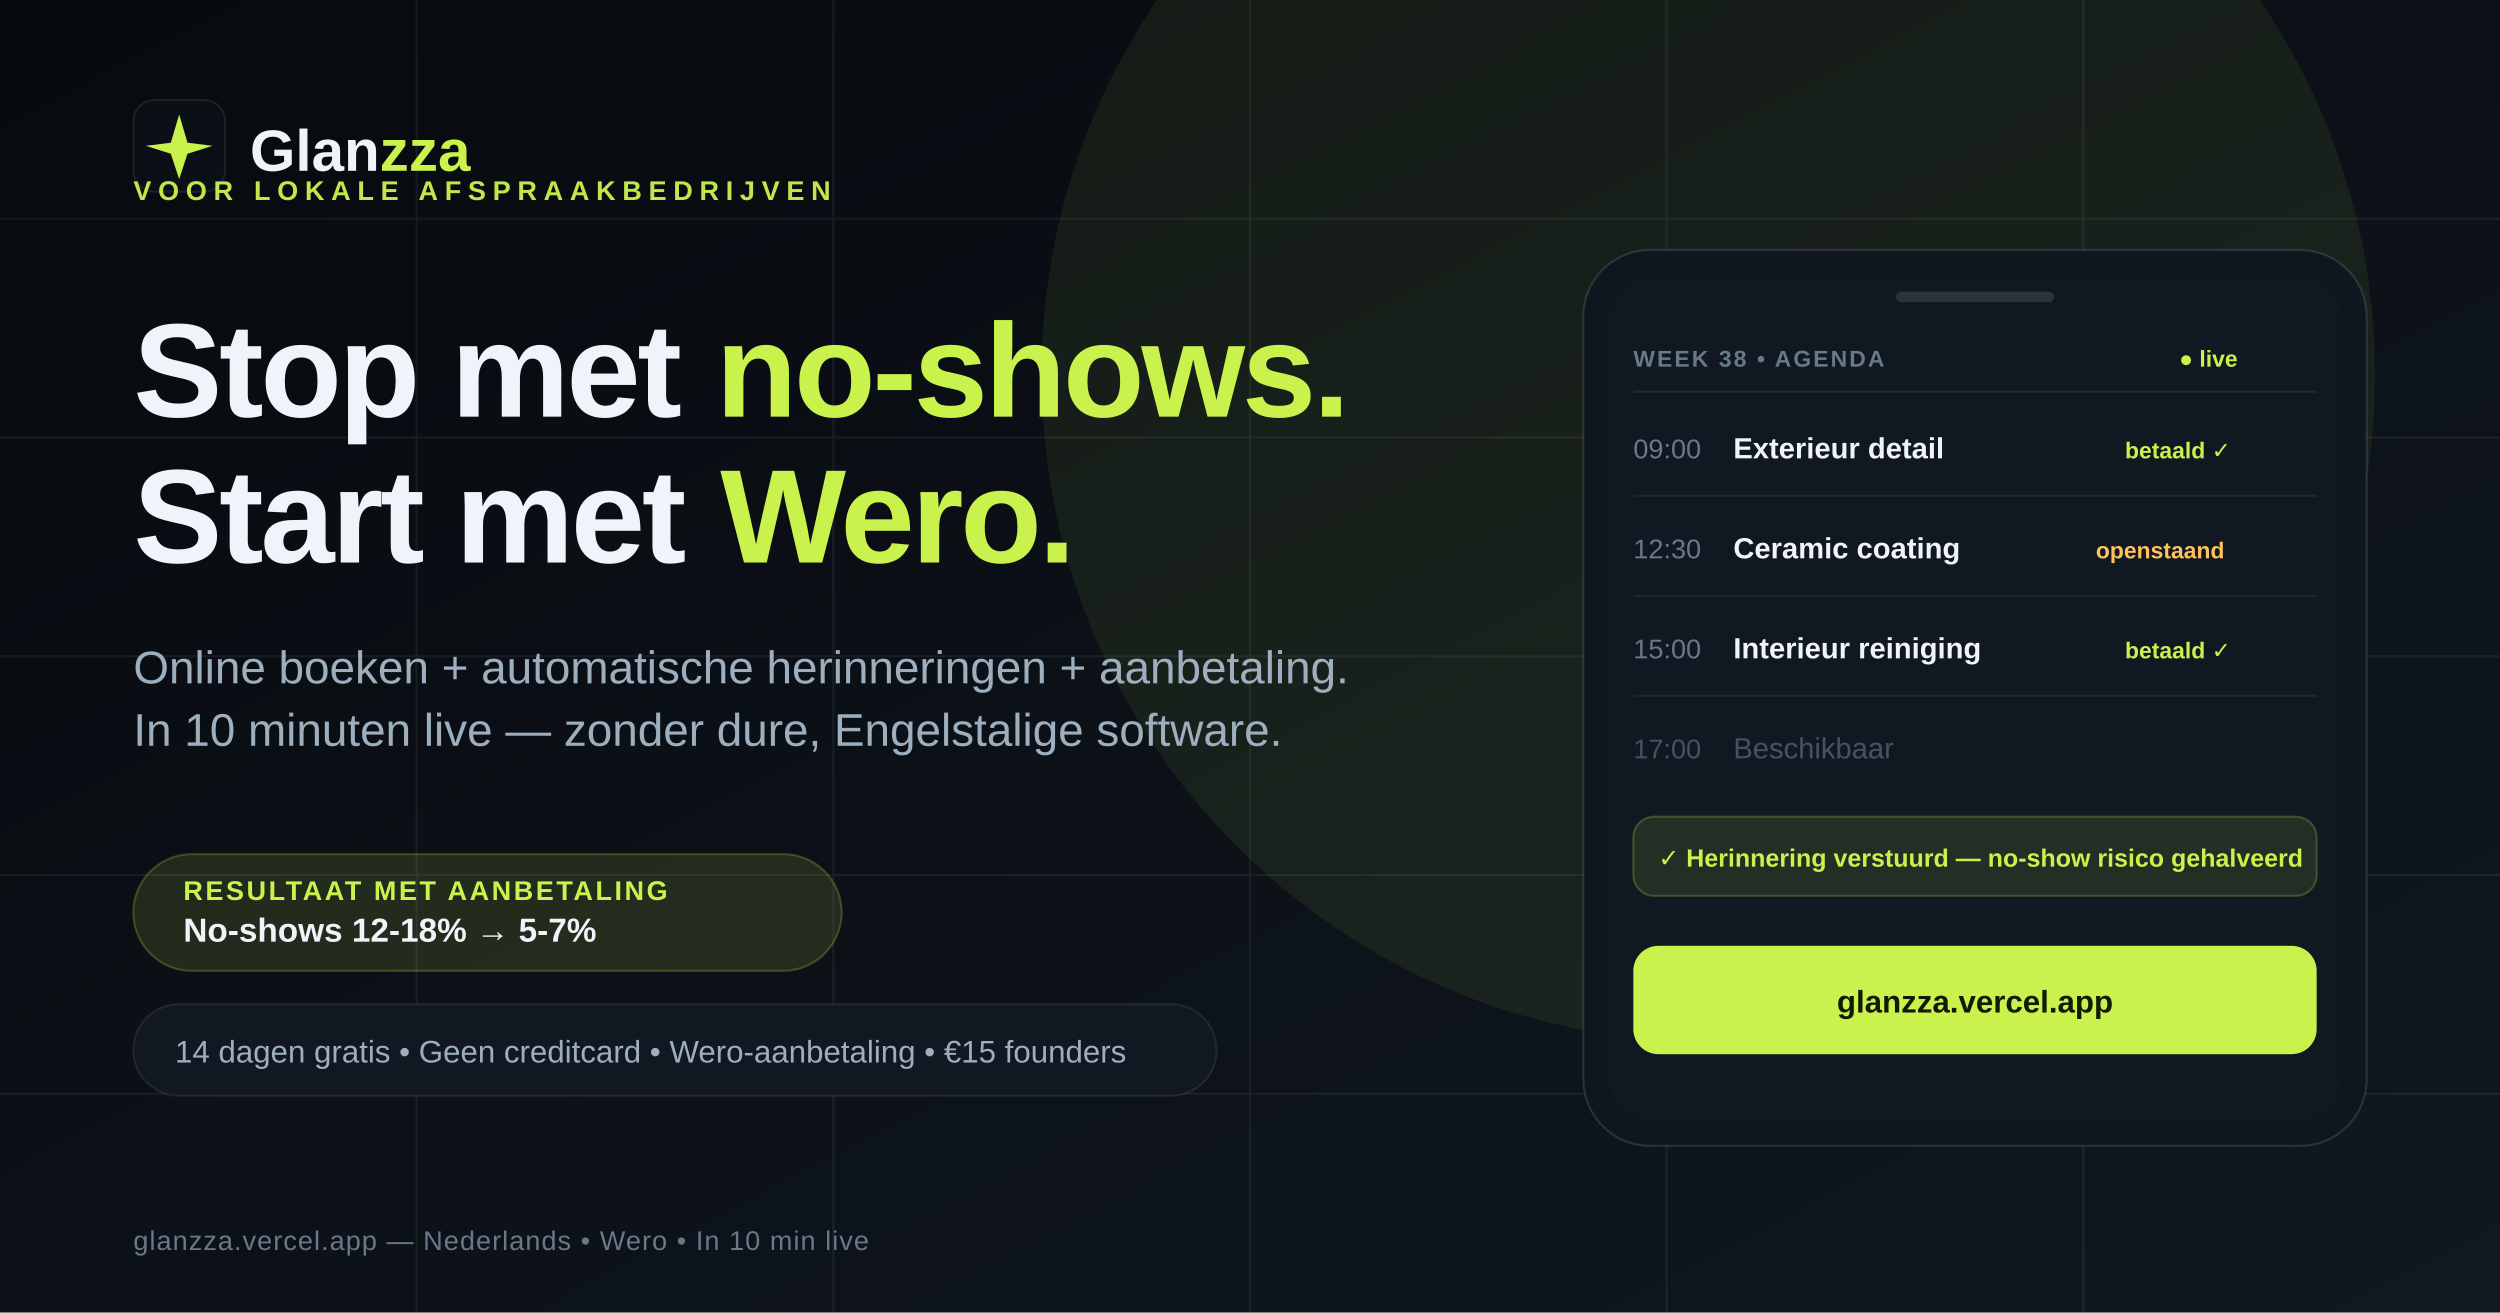
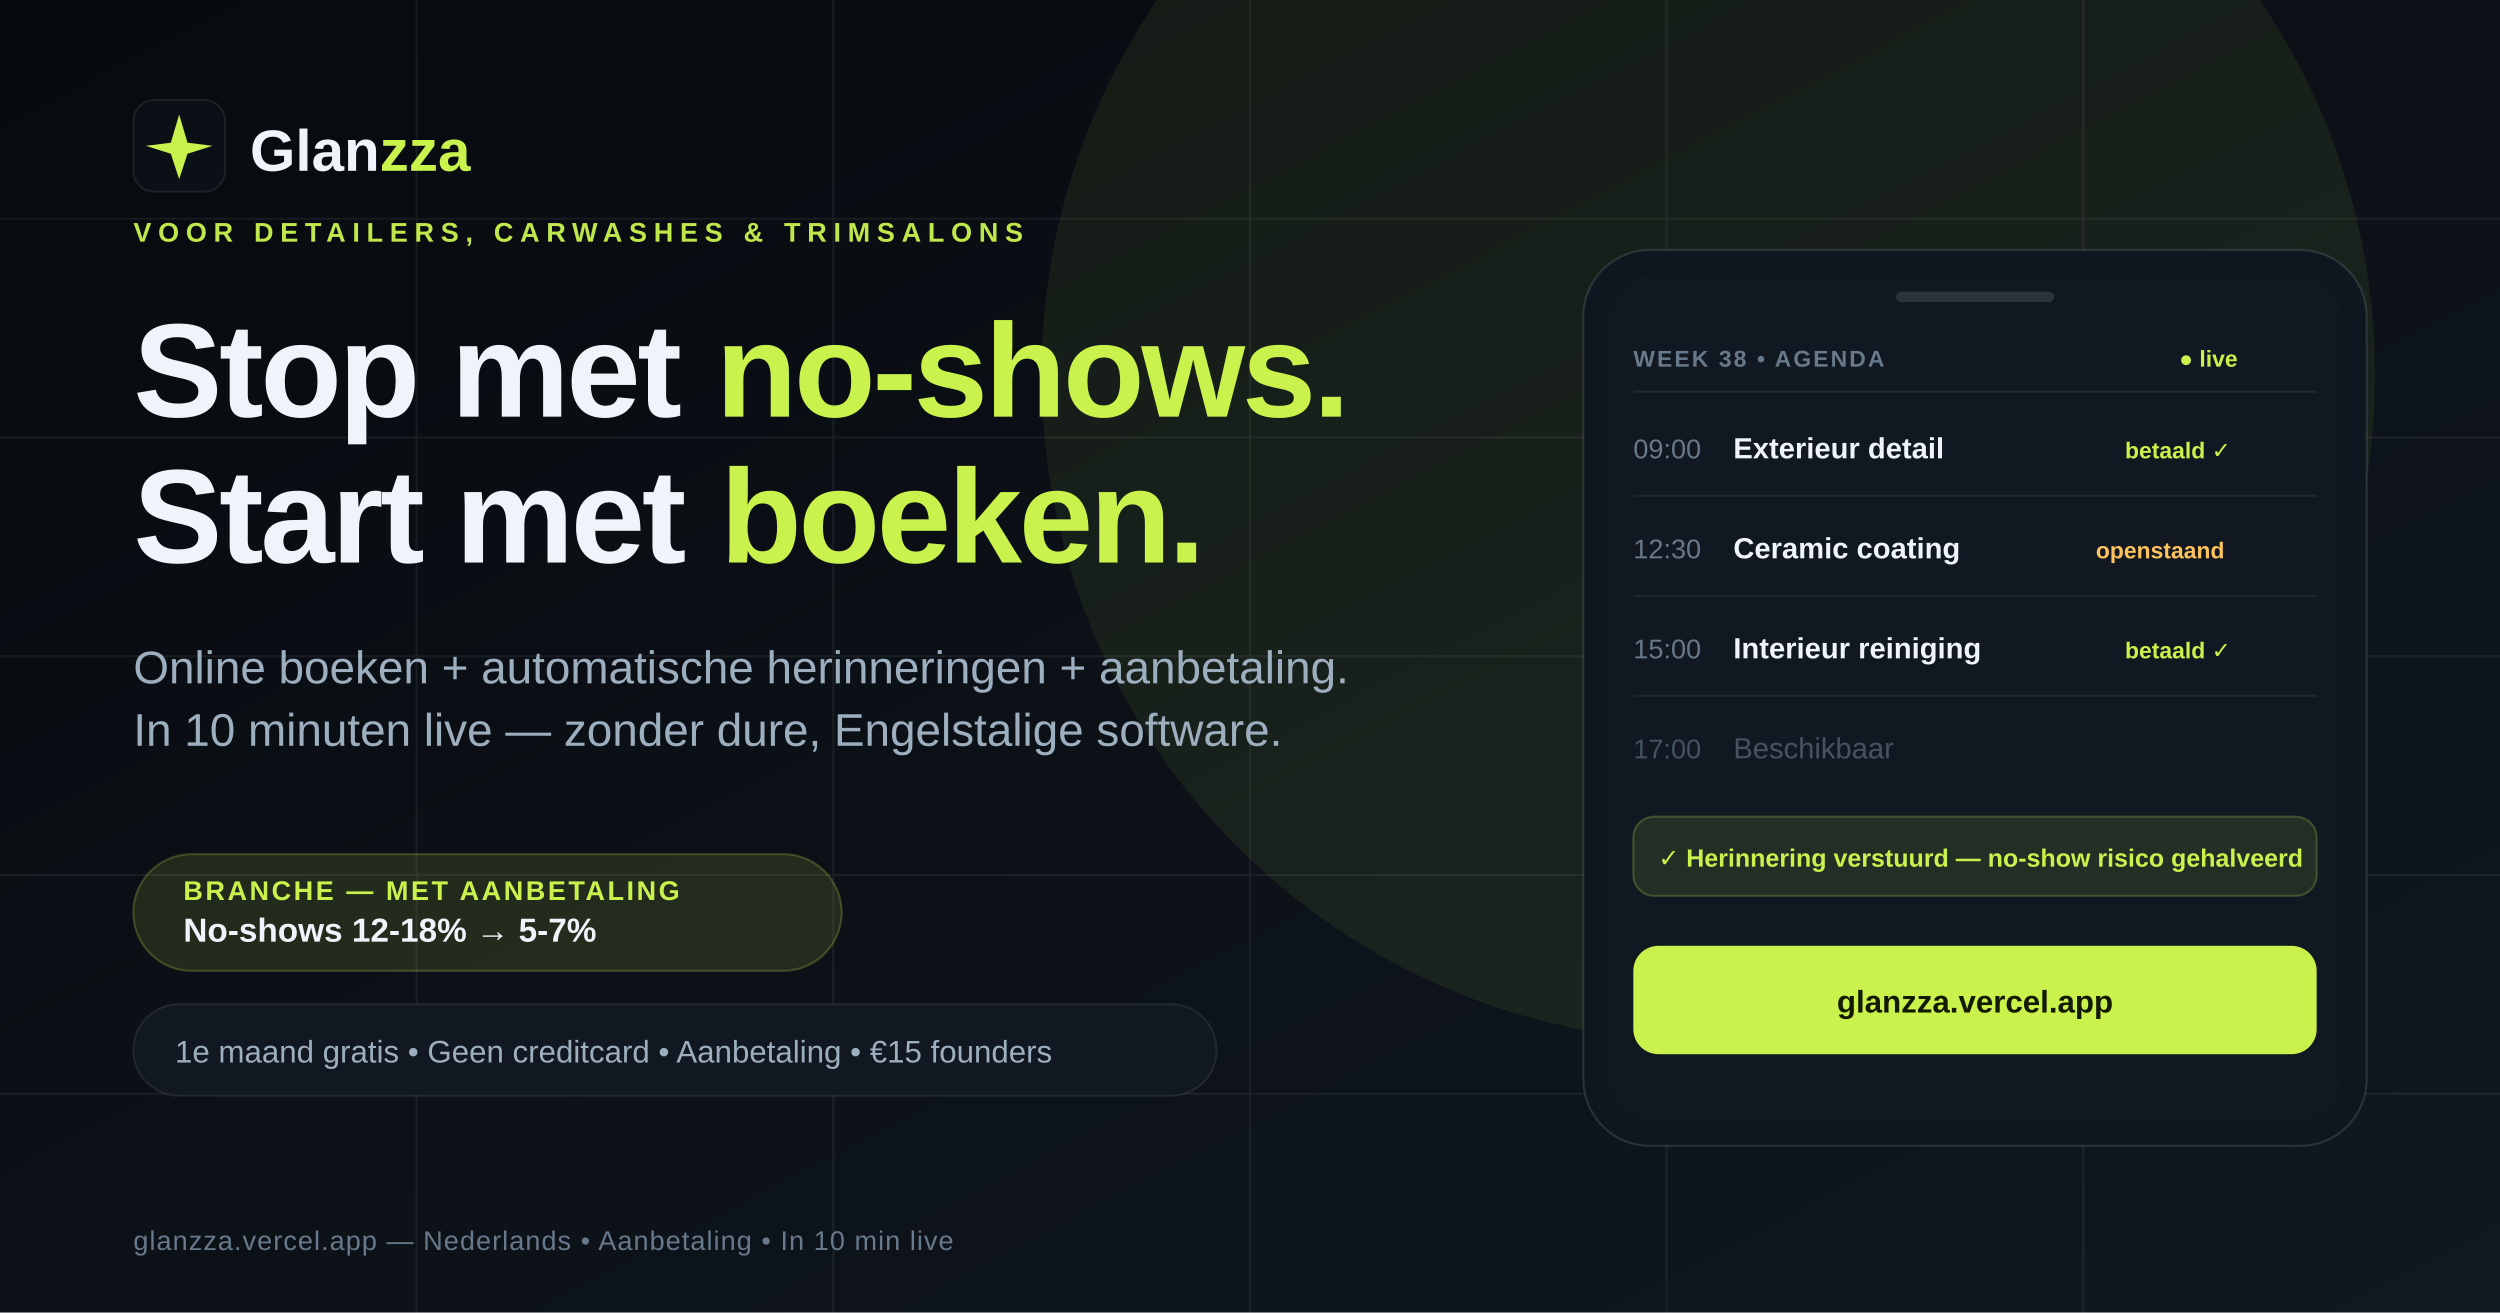
- <svg xmlns="http://www.w3.org/2000/svg" width="1200" height="630" viewBox="0 0 1200 630" role="img" aria-label="Glanzza — stop no-shows met Wero-aanbetalingen">
+ <svg xmlns="http://www.w3.org/2000/svg" width="1200" height="630" viewBox="0 0 1200 630" role="img" aria-label="Glanzza — stop no-shows met een aanbetaling">
  <defs>
    <linearGradient id="g" x1="0" y1="0" x2="1" y2="1">
      <stop offset="0%" stop-color="#070a0e" />
      <stop offset="100%" stop-color="#111821" />
    </linearGradient>
    <linearGradient id="lime" x1="0" y1="0" x2="1" y2="0">
      <stop offset="0%" stop-color="#c9f24d" />
      <stop offset="100%" stop-color="#e6ff9e" />
    </linearGradient>
  </defs>
  <rect width="1200" height="630" rx="0" fill="url(#g)" />
  <g opacity="0.06" stroke="#fff" stroke-width="1">
    <line x1="0" y1="105" x2="1200" y2="105" />
    <line x1="0" y1="210" x2="1200" y2="210" />
    <line x1="0" y1="315" x2="1200" y2="315" />
    <line x1="0" y1="420" x2="1200" y2="420" />
    <line x1="0" y1="525" x2="1200" y2="525" />
    <line x1="200" y1="0" x2="200" y2="630" />
    <line x1="400" y1="0" x2="400" y2="630" />
    <line x1="600" y1="0" x2="600" y2="630" />
    <line x1="800" y1="0" x2="800" y2="630" />
    <line x1="1000" y1="0" x2="1000" y2="630" />
  </g>
  <circle cx="820" cy="180" r="320" fill="#c9f24d" opacity="0.07" />
  <g transform="translate(64,48)">
    <rect width="44" height="44" rx="10" fill="#0b1016" stroke="rgba(255,255,255,0.08)" />
    <path d="M22 7l4 13.5L38 22l-12 3.8L22 38l-4-12.2L6 22l12-1.5L22 7z" fill="#c9f24d" />
  </g>
  <text x="120" y="82" font-family="Arial, Helvetica, sans-serif" font-size="28" font-weight="800" fill="#eef4f9">Glan<tspan fill="#c9f24d">zza</tspan>
  </text>
-   <text x="64" y="96" font-family="Arial, Helvetica, sans-serif" font-size="13" font-weight="600" letter-spacing="3.2" fill="#c9f24d" opacity="0.95">VOOR LOKALE AFSPRAAKBEDRIJVEN</text>
+   <text x="64" y="116" font-family="Arial, Helvetica, sans-serif" font-size="13" font-weight="600" letter-spacing="3.2" fill="#c9f24d" opacity="0.95">VOOR DETAILERS, CARWASHES &amp; TRIMSALONS</text>
  <text x="64" y="200" font-family="Arial, Helvetica, sans-serif" font-size="64" font-weight="800" fill="#eef4f9" letter-spacing="-1.5">Stop met <tspan fill="#c9f24d">no-shows.</tspan>
  </text>
-   <text x="64" y="270" font-family="Arial, Helvetica, sans-serif" font-size="64" font-weight="800" fill="#eef4f9" letter-spacing="-1.5">Start met <tspan fill="#c9f24d">Wero.</tspan>
+   <text x="64" y="270" font-family="Arial, Helvetica, sans-serif" font-size="64" font-weight="800" fill="#eef4f9" letter-spacing="-1.5">Start met <tspan fill="#c9f24d">boeken.</tspan>
  </text>
  <text x="64" y="328" font-family="Arial, Helvetica, sans-serif" font-size="22" fill="#9dafbf">Online boeken + automatische herinneringen + aanbetaling.</text>
  <text x="64" y="358" font-family="Arial, Helvetica, sans-serif" font-size="22" fill="#9dafbf">In 10 minuten live — zonder dure, Engelstalige software.</text>
  <g transform="translate(64,410)">
    <rect width="340" height="56" rx="28" fill="rgba(201,242,77,0.12)" stroke="rgba(201,242,77,0.22)" />
-     <text x="24" y="22" font-family="Arial, Helvetica, sans-serif" font-size="13" font-weight="700" letter-spacing="1.2" fill="#c9f24d">RESULTAAT MET AANBETALING</text>
+     <text x="24" y="22" font-family="Arial, Helvetica, sans-serif" font-size="13" font-weight="700" letter-spacing="1.2" fill="#c9f24d">BRANCHE — MET AANBETALING</text>
    <text x="24" y="42" font-family="Arial, Helvetica, sans-serif" font-size="16" font-weight="700" fill="#eef4f9">No-shows 12-18% → 5-7%</text>
  </g>
  <g transform="translate(64,482)">
    <rect width="520" height="44" rx="22" fill="#111821" stroke="rgba(255,255,255,0.08)" />
-     <text x="20" y="28" font-family="Arial, Helvetica, sans-serif" font-size="15" fill="#9dafbf">14 dagen gratis  •  Geen creditcard  •  Wero-aanbetaling  •  €15 founders</text>
+     <text x="20" y="28" font-family="Arial, Helvetica, sans-serif" font-size="15" fill="#9dafbf">1e maand gratis  •  Geen creditcard  •  Aanbetaling  •  €15 founders</text>
  </g>
  <g transform="translate(760,120)">
    <rect x="0" y="0" width="376" height="430" rx="32" fill="#0f161f" stroke="rgba(255,255,255,0.12)" />
    <rect x="12" y="12" width="352" height="406" rx="22" fill="#111821" />
    <rect x="150" y="20" width="76" height="5" rx="2.5" fill="rgba(255,255,255,0.12)" />
    <text x="24" y="56" font-family="Arial, Helvetica, sans-serif" font-size="11" font-weight="700" letter-spacing="1" fill="#67798a">WEEK 38 • AGENDA</text>
    <text x="286" y="56" font-family="Arial, Helvetica, sans-serif" font-size="11" font-weight="700" fill="#c9f24d">● live</text>
    <line x1="24" y1="68" x2="352" y2="68" stroke="rgba(255,255,255,0.08)" />
    <text x="24" y="100" font-family="Arial, Helvetica, sans-serif" font-size="13" fill="#67798a">09:00</text>
    <text x="72" y="100" font-family="Arial, Helvetica, sans-serif" font-size="14" font-weight="600" fill="#eef4f9">Exterieur detail</text>
    <text x="260" y="100" font-family="Arial, Helvetica, sans-serif" font-size="11" font-weight="700" fill="#c9f24d">betaald ✓</text>
    <line x1="24" y1="118" x2="352" y2="118" stroke="rgba(255,255,255,0.06)" />
    <text x="24" y="148" font-family="Arial, Helvetica, sans-serif" font-size="13" fill="#67798a">12:30</text>
    <text x="72" y="148" font-family="Arial, Helvetica, sans-serif" font-size="14" font-weight="600" fill="#eef4f9">Ceramic coating</text>
    <text x="246" y="148" font-family="Arial, Helvetica, sans-serif" font-size="11" font-weight="700" fill="#ffc35c">openstaand</text>
    <line x1="24" y1="166" x2="352" y2="166" stroke="rgba(255,255,255,0.06)" />
    <text x="24" y="196" font-family="Arial, Helvetica, sans-serif" font-size="13" fill="#67798a">15:00</text>
    <text x="72" y="196" font-family="Arial, Helvetica, sans-serif" font-size="14" font-weight="600" fill="#eef4f9">Interieur reiniging</text>
    <text x="260" y="196" font-family="Arial, Helvetica, sans-serif" font-size="11" font-weight="700" fill="#c9f24d">betaald ✓</text>
    <line x1="24" y1="214" x2="352" y2="214" stroke="rgba(255,255,255,0.06)" />
    <text x="24" y="244" font-family="Arial, Helvetica, sans-serif" font-size="13" fill="#67798a" opacity="0.6">17:00</text>
    <text x="72" y="244" font-family="Arial, Helvetica, sans-serif" font-size="14" fill="#67798a" opacity="0.6">Beschikbaar</text>
    <rect x="24" y="272" width="328" height="38" rx="10" fill="rgba(201,242,77,0.1)" stroke="rgba(201,242,77,0.22)" />
    <text x="36" y="296" font-family="Arial, Helvetica, sans-serif" font-size="12" font-weight="700" fill="#c9f24d">✓  Herinnering verstuurd — no-show risico gehalveerd</text>
    <rect x="24" y="334" width="328" height="52" rx="12" fill="#c9f24d" />
    <text x="188" y="366" text-anchor="middle" font-family="Arial, Helvetica, sans-serif" font-size="15" font-weight="800" fill="#141a02">glanzza.vercel.app</text>
  </g>
-   <text x="64" y="600" font-family="Arial, Helvetica, sans-serif" font-size="13" fill="#67798a" letter-spacing="0.5">glanzza.vercel.app — Nederlands • Wero • In 10 min live</text>
+   <text x="64" y="600" font-family="Arial, Helvetica, sans-serif" font-size="13" fill="#67798a" letter-spacing="0.5">glanzza.vercel.app — Nederlands • Aanbetaling • In 10 min live</text>
</svg>
